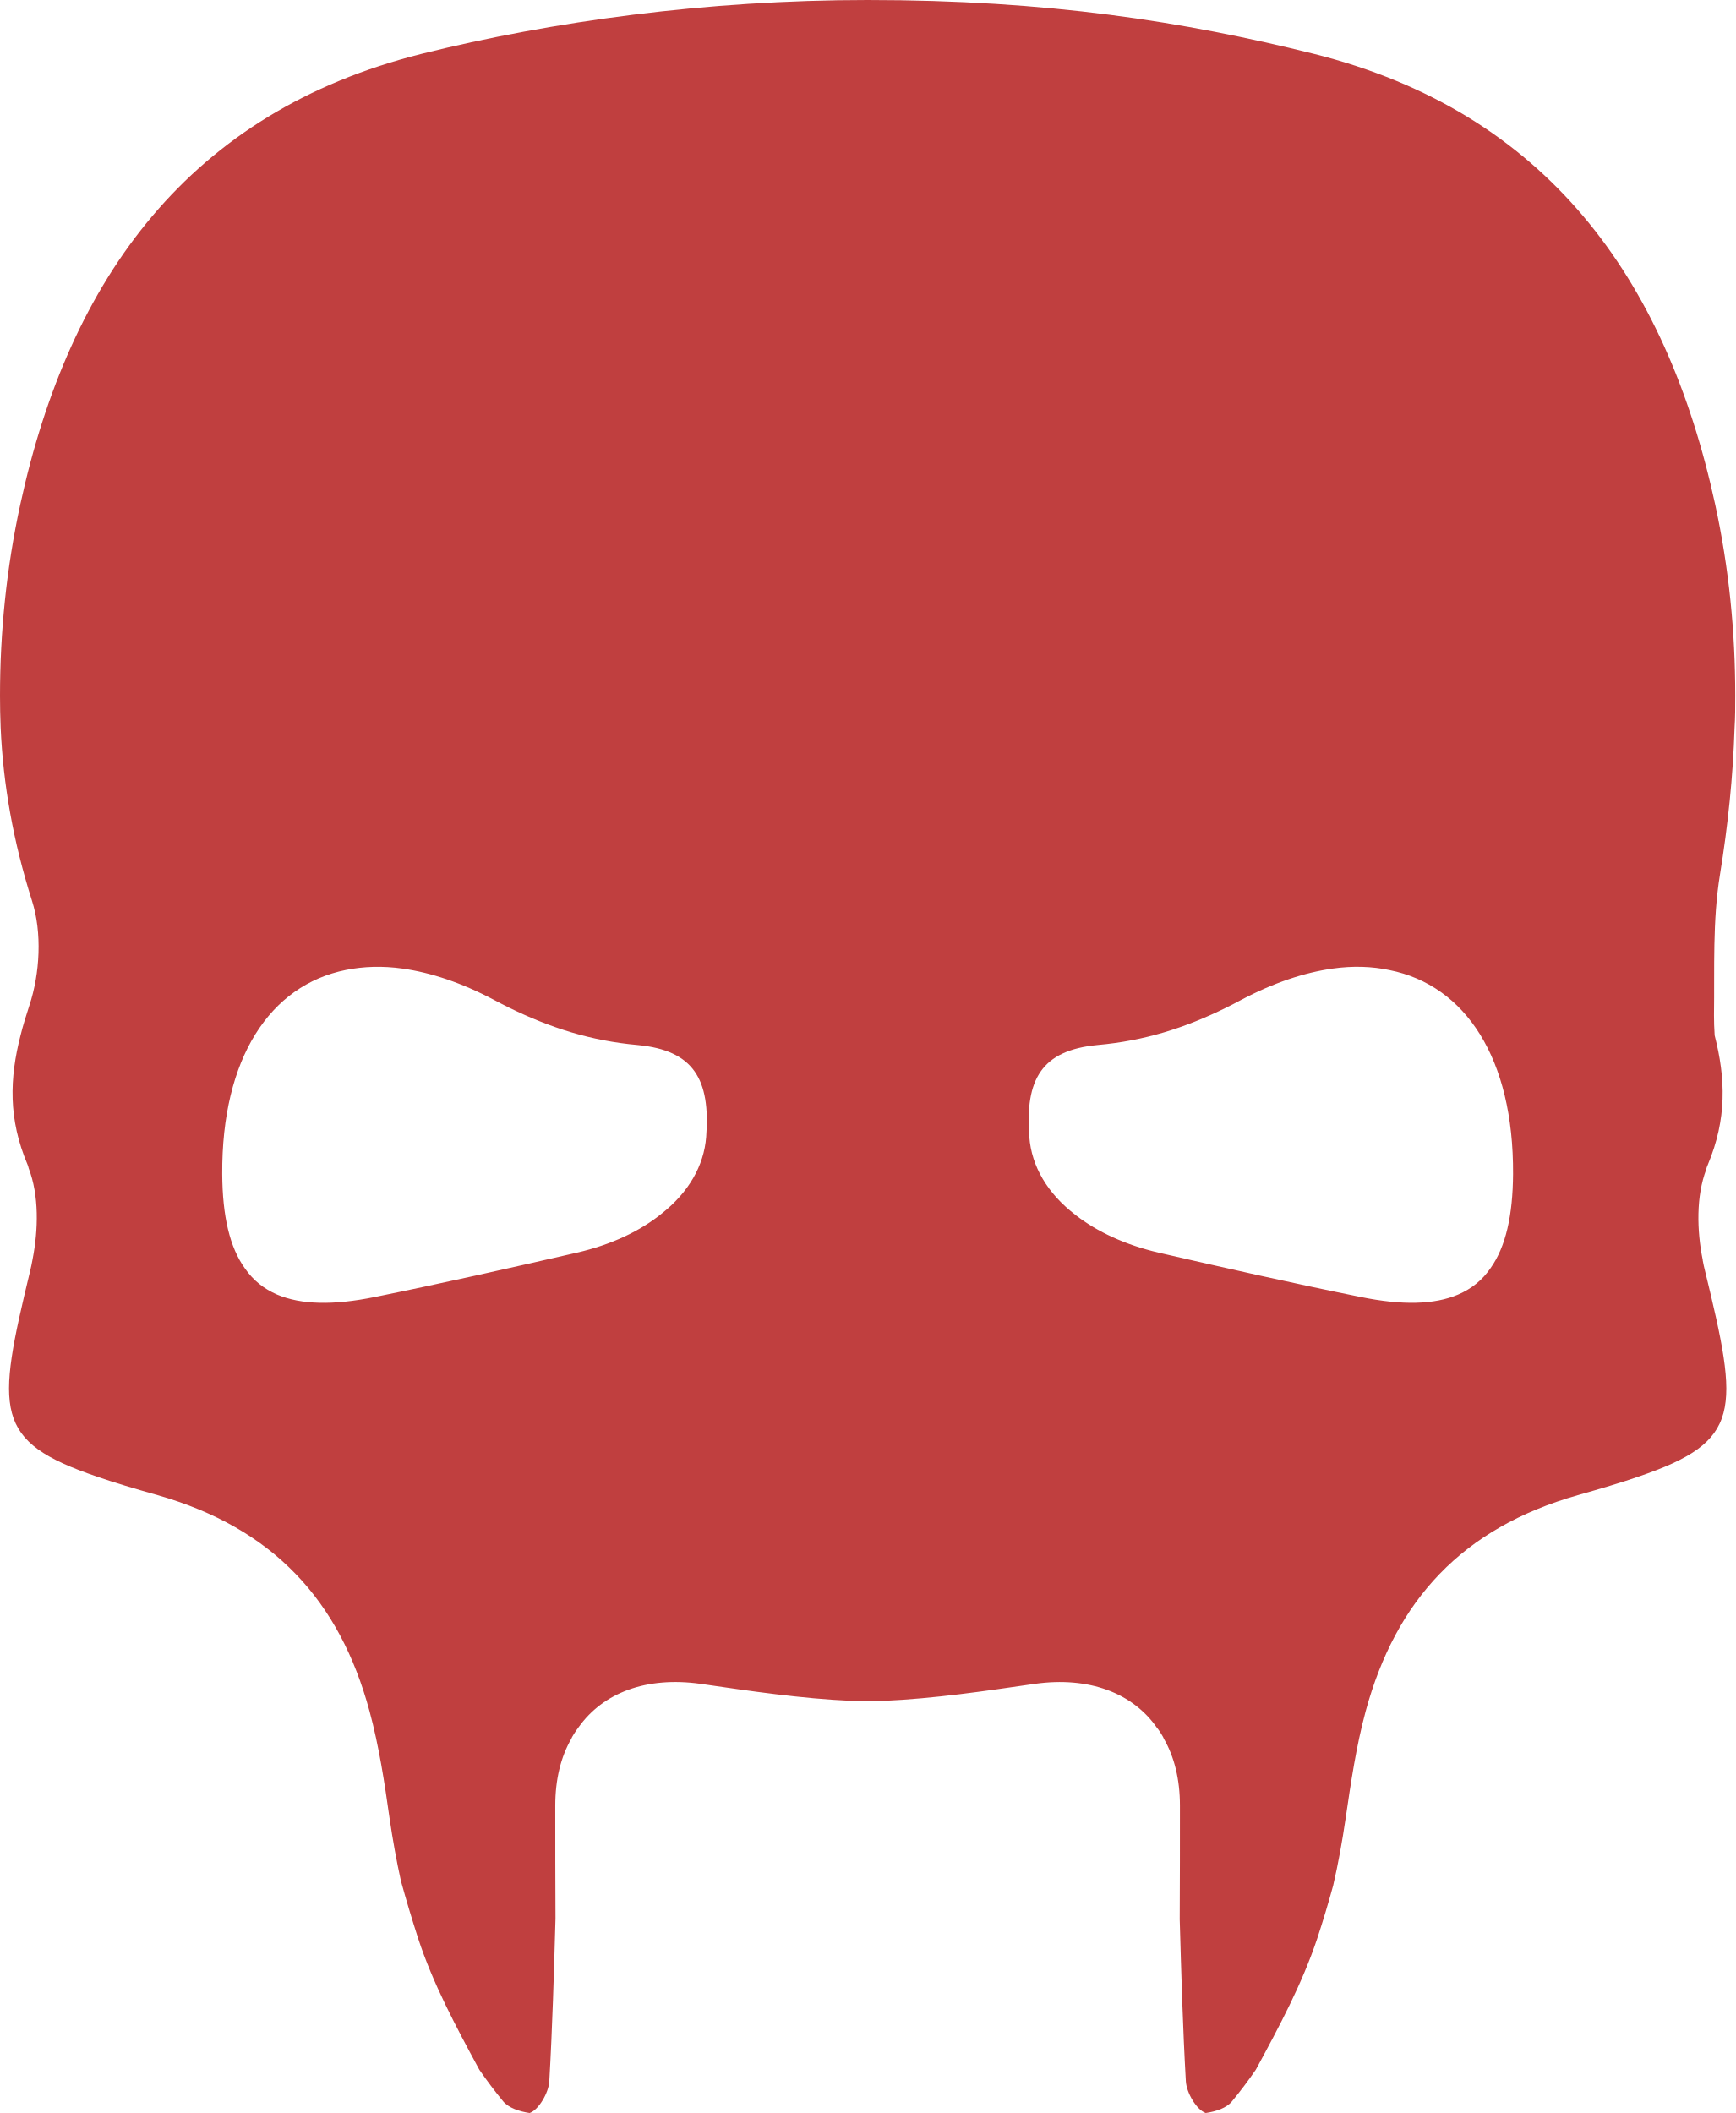
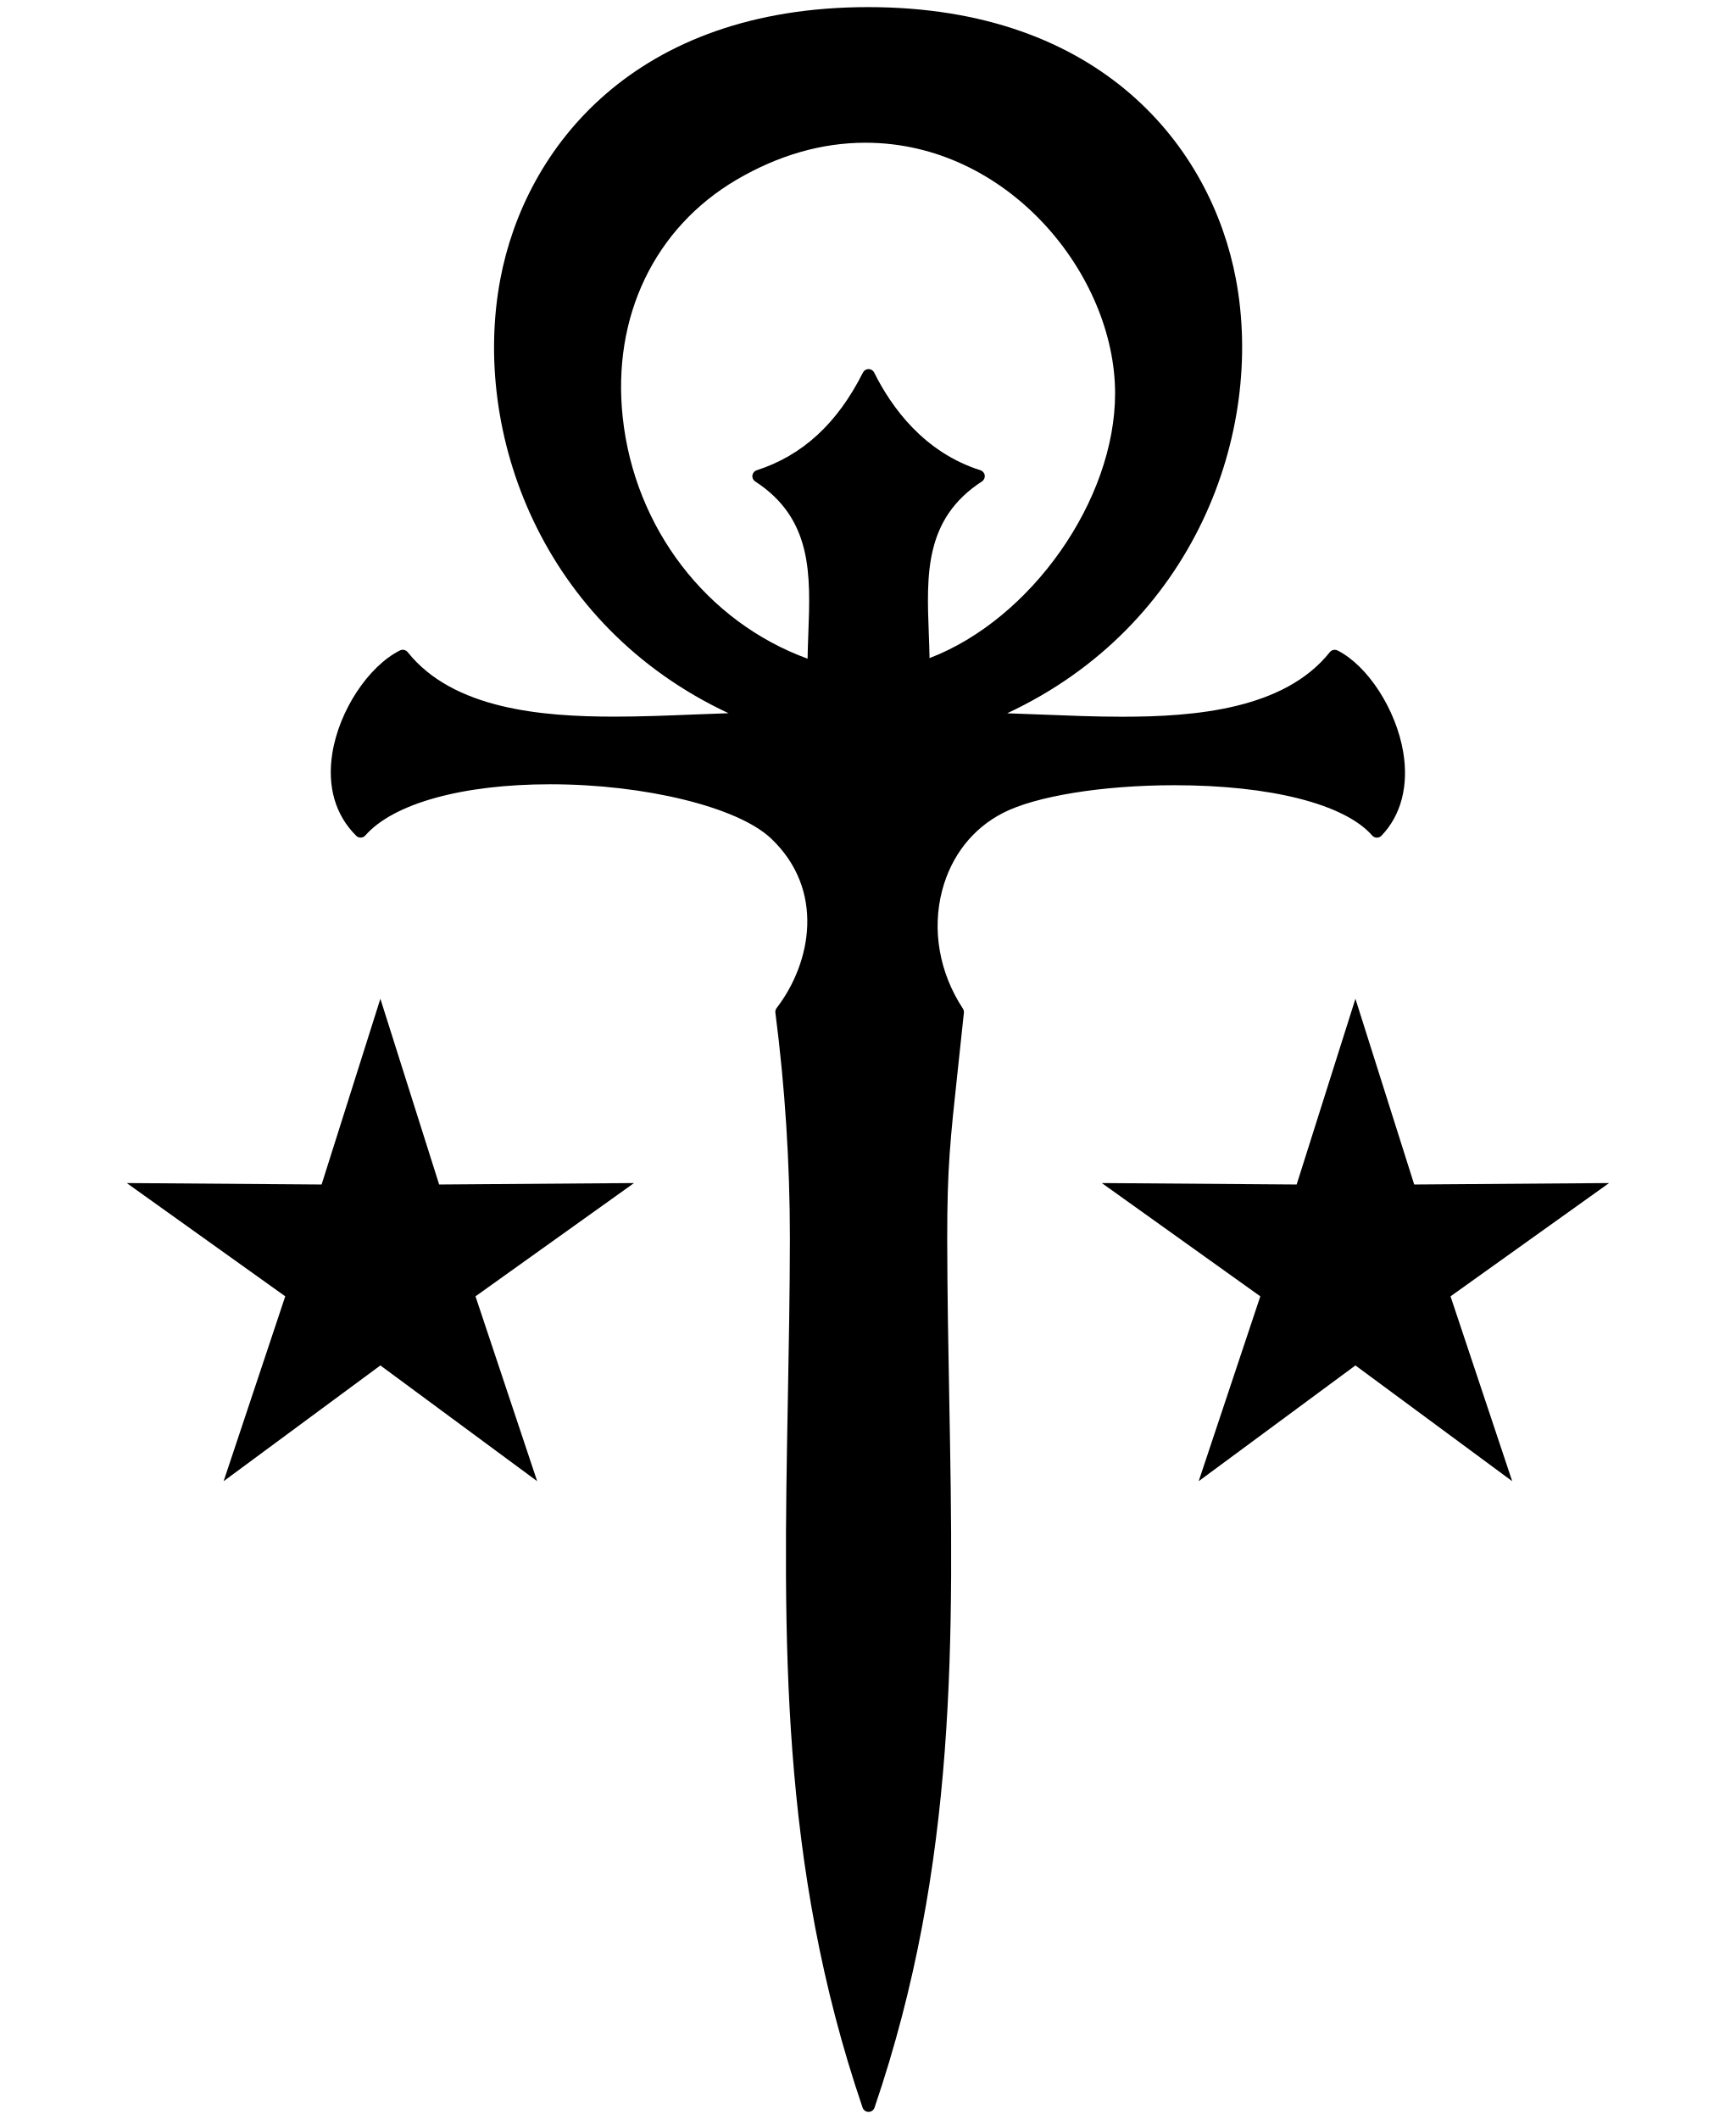
- <svg xmlns="http://www.w3.org/2000/svg" version="1.1" id="Layer_1" x="0px" y="0px" width="78.561px" height="95.66px" viewBox="0 0 78.561 95.66" enable-background="new 0 0 78.561 95.66" xml:space="preserve">
-   <path fill-rule="evenodd" clip-rule="evenodd" fill="#C03F3F" d="M78.529,32.96c0.031-0.49,0.031-0.98,0.031-1.47  c0-2.881-0.281-5.761-0.91-8.66C75.42,12.57,69.98,5.07,59.49,2.439C53.6,0.97,47.426,0,39.279,0C31.967,0,24.971,0.97,19.08,2.439  C8.59,5.07,3.15,12.57,0.92,22.83C0.289,25.729,0,28.62,0,31.5c0,0.479,0.01,0.96,0.029,1.439c0.111,2.561,0.57,5.17,1.42,7.841  C1.91,42.22,1.811,44.07,1.33,45.52c-0.15,0.46-0.291,0.91-0.4,1.351c-0.5,1.95-0.561,3.79,0.32,5.859  c0.02,0.051,0.039,0.11,0.049,0.16c0.471,1.22,0.441,2.78,0.172,4.141C1.439,57.2,1.41,57.359,1.369,57.52  c-1.539,6.37-1.68,7.73,3.021,9.33c0.779,0.271,1.689,0.54,2.75,0.84c5.219,1.49,8.229,4.75,9.59,9.78  c0.43,1.59,0.68,3.23,0.91,4.87c0.139,0.95,0.309,1.89,0.51,2.81c0.24,0.87,0.5,1.74,0.779,2.601c0.67,2.05,1.711,3.99,2.75,5.91  c0.01,0.02,0.02,0.029,0.029,0.05c0.33,0.479,0.691,0.96,1.07,1.42c0.25,0.3,0.73,0.46,1.201,0.53  c0.41-0.141,0.859-0.92,0.889-1.431c0.141-2.449,0.211-4.909,0.281-7.37c-0.01-1.71-0.01-3.409-0.01-5.119  c0-1.181,0.25-2.2,0.729-3.03c0.031-0.08,0.08-0.15,0.121-0.22c0.07-0.11,0.139-0.21,0.209-0.301c1.111-1.56,3.07-2.3,5.51-1.96  c2.271,0.33,4.551,0.67,6.84,0.771c0.471,0.02,0.932,0.02,1.4,0h0.061c2.289-0.101,4.57-0.44,6.85-0.771  c2.439-0.34,4.42,0.41,5.52,1.99c0.08,0.09,0.131,0.18,0.191,0.271c0.039,0.069,0.09,0.14,0.119,0.22c0.48,0.83,0.73,1.85,0.73,3.03  c0,1.72,0,3.439-0.01,5.149c0.07,2.45,0.139,4.9,0.279,7.34c0.031,0.511,0.48,1.29,0.9,1.431c0.471-0.07,0.949-0.23,1.189-0.53  c0.381-0.46,0.74-0.94,1.07-1.42c0.01-0.021,0.02-0.03,0.029-0.05c1.041-1.92,2.08-3.86,2.762-5.91c0.26-0.79,0.5-1.59,0.719-2.391  c0.23-0.989,0.41-2,0.561-3.02c0.24-1.64,0.48-3.28,0.91-4.87c1.369-5.03,4.369-8.29,9.6-9.78c1.061-0.3,1.971-0.569,2.75-0.84  c4.699-1.6,4.561-2.96,3.01-9.33c-0.039-0.149-0.07-0.3-0.1-0.46c0-0.01,0-0.01,0-0.02c-0.27-1.34-0.301-2.891,0.16-4.101  c0.01-0.069,0.039-0.14,0.07-0.21c0.869-2.069,0.809-3.909,0.309-5.859c0-0.011,0-0.011,0-0.021c-0.02-0.3-0.029-0.59-0.029-0.88  c0.029-2.13-0.07-4.29,0.27-6.37C78.23,37.37,78.459,35.16,78.529,32.96z M31.971,51.47c-0.102,1.32-0.811,2.521-2,3.46  c-0.98,0.8-2.291,1.42-3.852,1.78c-3.049,0.7-6.1,1.39-9.16,2.01c-1.869,0.38-3.318,0.351-4.41-0.11  c-0.6-0.26-1.078-0.64-1.449-1.17c-0.699-0.96-1.029-2.38-1.039-4.29c-0.031-5.239,2.16-8.55,5.6-9.239  c0.789-0.16,1.66-0.19,2.57-0.061c1.279,0.181,2.67,0.641,4.139,1.42c0.221,0.12,0.441,0.23,0.66,0.34  c1.881,0.921,3.721,1.511,5.84,1.7C31.4,47.55,32.17,48.859,31.971,51.47z M67.49,57.399c-0.371,0.551-0.871,0.95-1.48,1.21  c-1.08,0.461-2.539,0.49-4.4,0.11c-3.07-0.62-6.119-1.31-9.16-2.01c-1.5-0.351-2.77-0.94-3.74-1.69  c-0.02-0.01-0.029-0.02-0.049-0.04c-1.23-0.949-1.961-2.17-2.061-3.51c-0.199-2.61,0.561-3.92,3.09-4.16  c2.121-0.189,3.951-0.77,5.82-1.689c0.23-0.11,0.449-0.23,0.68-0.351c1.471-0.779,2.859-1.239,4.141-1.42  c0.92-0.13,1.789-0.1,2.58,0.07c3.439,0.689,5.619,4,5.59,9.229C68.49,55.03,68.17,56.439,67.49,57.399z" />
+ <svg xmlns="http://www.w3.org/2000/svg" version="1.1" id="Layer_1" x="0px" y="0px" width="78.56px" height="95.908px" viewBox="0 0 78.56 95.908" enable-background="new 0 0 78.56 95.908" xml:space="preserve">
+   <g>
+     <path d="M39.309,95.587c-0.121,0-0.229-0.077-0.269-0.191c-3.769-11.056-3.581-21.276-3.383-32.098   c0.044-2.378,0.088-4.787,0.092-7.245c0-3.421-0.222-6.858-0.657-10.219c-0.01-0.074,0.011-0.149,0.057-0.209   c1.59-2.073,2.188-5.359-0.252-7.675c-1.502-1.422-5.705-2.453-9.994-2.453c-3.968,0-7.097,0.866-8.369,2.317   c-0.051,0.06-0.125,0.094-0.203,0.097c-0.003,0-0.007,0-0.01,0c-0.074,0-0.146-0.029-0.199-0.082   c-0.945-0.937-1.319-2.225-1.083-3.725c0.304-1.931,1.62-3.937,3.061-4.665c0.041-0.021,0.085-0.03,0.128-0.03   c0.084,0,0.166,0.037,0.222,0.106c2.061,2.589,6.085,2.921,9.36,2.921c1.189,0,2.375-0.048,3.521-0.094   c0.562-0.022,1.11-0.045,1.64-0.061C24.5,28.315,21.338,19.56,22.643,12.637c1.122-5.954,6.085-12.315,16.649-12.315   c10.565,0,15.524,6.359,16.643,12.312c1.302,6.929-1.87,15.688-10.353,19.65c0.532,0.016,1.085,0.037,1.65,0.061   c1.157,0.046,2.354,0.095,3.555,0.095c3.292,0,7.334-0.332,9.398-2.923c0.056-0.069,0.138-0.106,0.222-0.106   c0.043,0,0.087,0.01,0.128,0.03c1.368,0.691,2.646,2.666,2.971,4.594c0.257,1.521-0.094,2.868-0.986,3.792   c-0.054,0.055-0.127,0.086-0.204,0.086c-0.002,0-0.005,0-0.007,0c-0.079-0.002-0.154-0.037-0.206-0.097   c-1.251-1.425-4.6-2.276-8.957-2.276c-3.239,0-6.285,0.494-7.759,1.258c-1.362,0.698-2.338,1.942-2.747,3.505   c-0.469,1.784-0.126,3.732,0.938,5.346c0.036,0.055,0.053,0.12,0.046,0.186l-0.271,2.541c-0.353,3.26-0.484,4.479-0.484,7.68   c0.004,2.454,0.048,4.86,0.092,7.235c0.198,10.824,0.386,21.048-3.383,32.107C39.538,95.51,39.43,95.587,39.309,95.587z    M39.167,6.46c-1.976,0-3.938,0.564-5.835,1.677c-3.712,2.183-5.638,6.202-5.149,10.751c0.537,5.015,3.804,9.261,8.366,10.924   c0.006-0.37,0.02-0.744,0.034-1.12c0.101-2.68,0.195-5.212-2.404-6.901c-0.092-0.06-0.142-0.166-0.127-0.274   s0.09-0.199,0.194-0.232c2.077-0.671,3.65-2.119,4.81-4.425c0.048-0.096,0.146-0.156,0.253-0.156c0,0,0,0,0.001,0   c0.107,0,0.205,0.061,0.253,0.157c0.779,1.568,2.245,3.608,4.809,4.423c0.104,0.033,0.181,0.124,0.195,0.232   s-0.035,0.216-0.127,0.275c-2.601,1.689-2.505,4.211-2.405,6.881c0.015,0.374,0.028,0.746,0.034,1.114   c4.59-1.755,8.398-7.143,8.398-11.979C50.467,12.45,45.635,6.46,39.167,6.46z" />
+   </g>
+   <polygon points="17.215,61.801 10.121,67.04 12.91,58.673 5.736,53.546 14.555,53.612 17.215,45.205 19.875,53.612 28.695,53.546   21.52,58.673 24.311,67.04 " />
+   <polygon points="61.344,61.801 54.25,67.04 57.039,58.673 49.865,53.546 58.684,53.612 61.344,45.205 64.004,53.612 72.824,53.546   65.648,58.673 68.439,67.04 " />
</svg>
